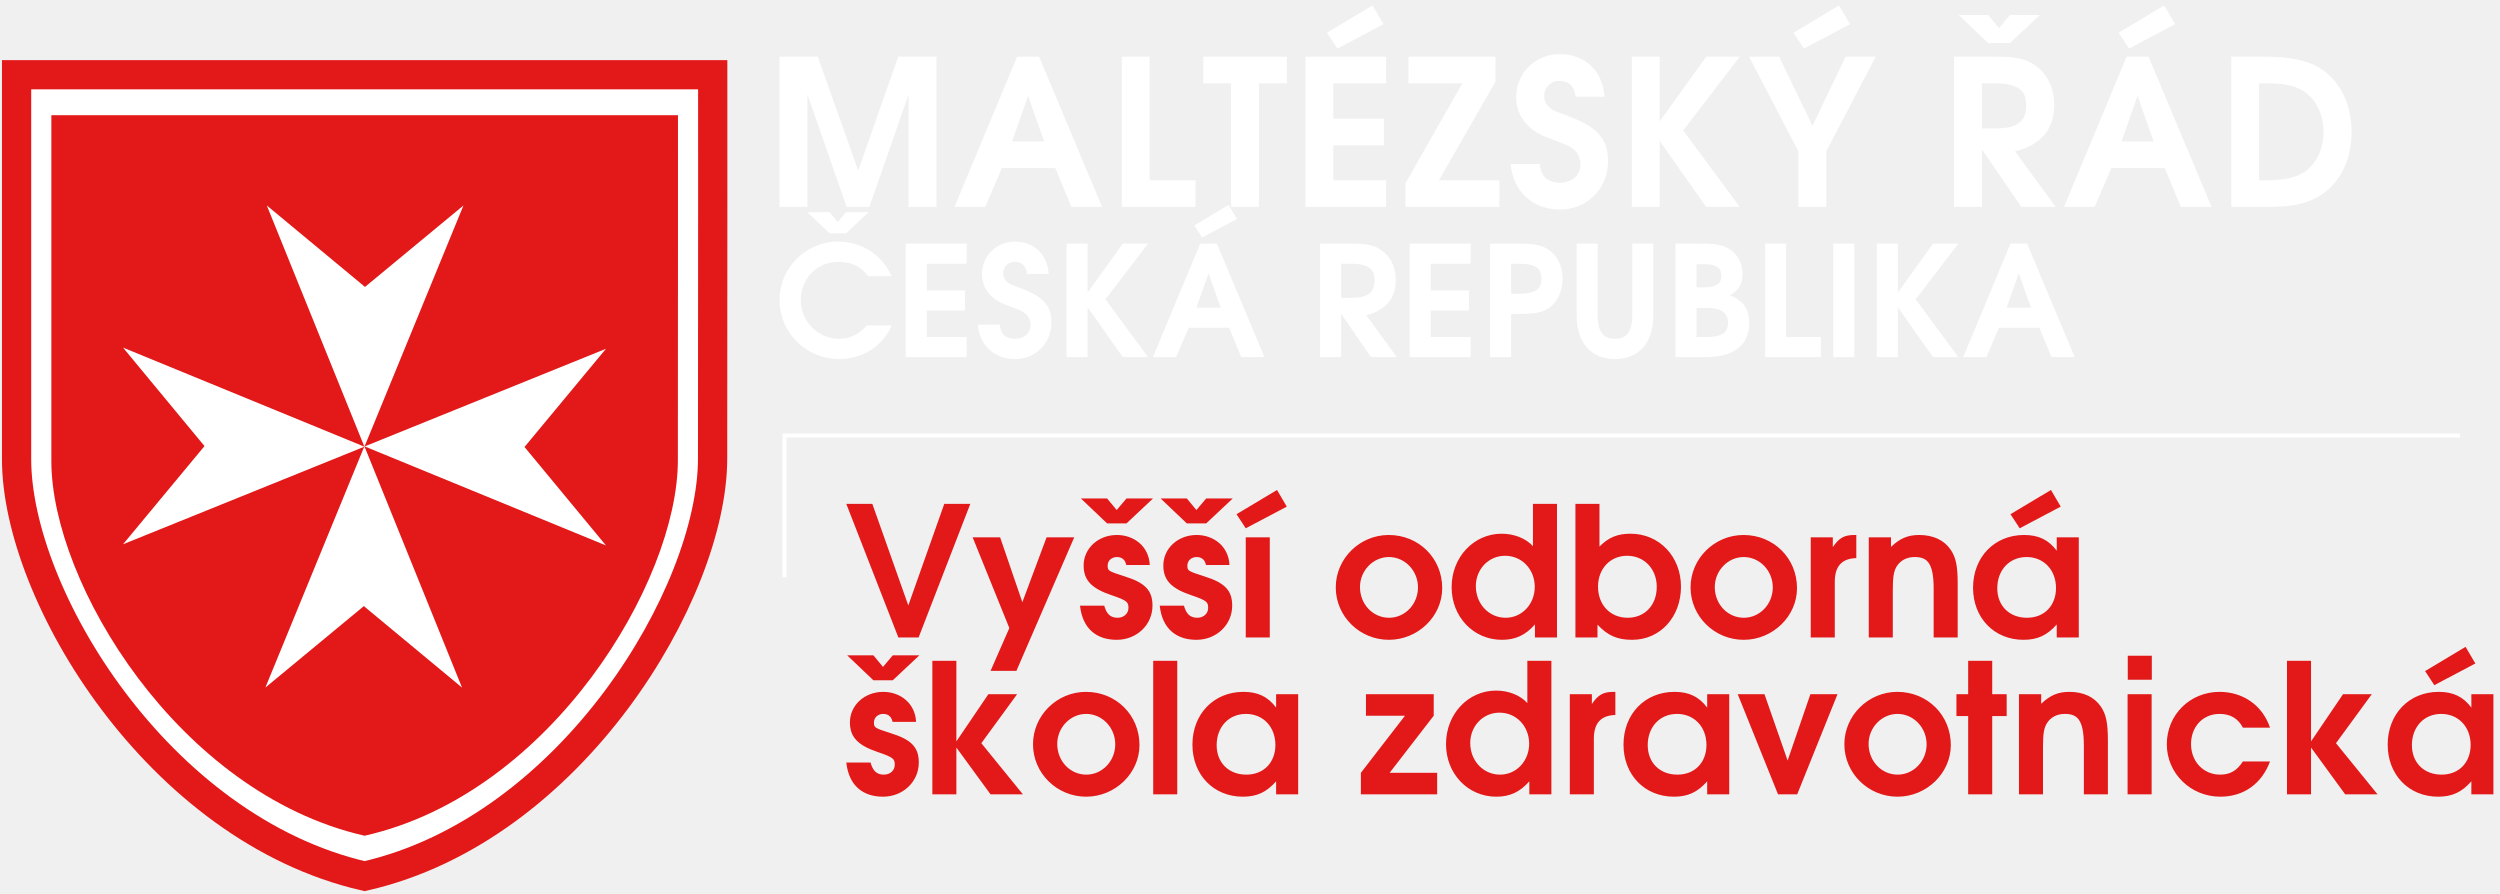
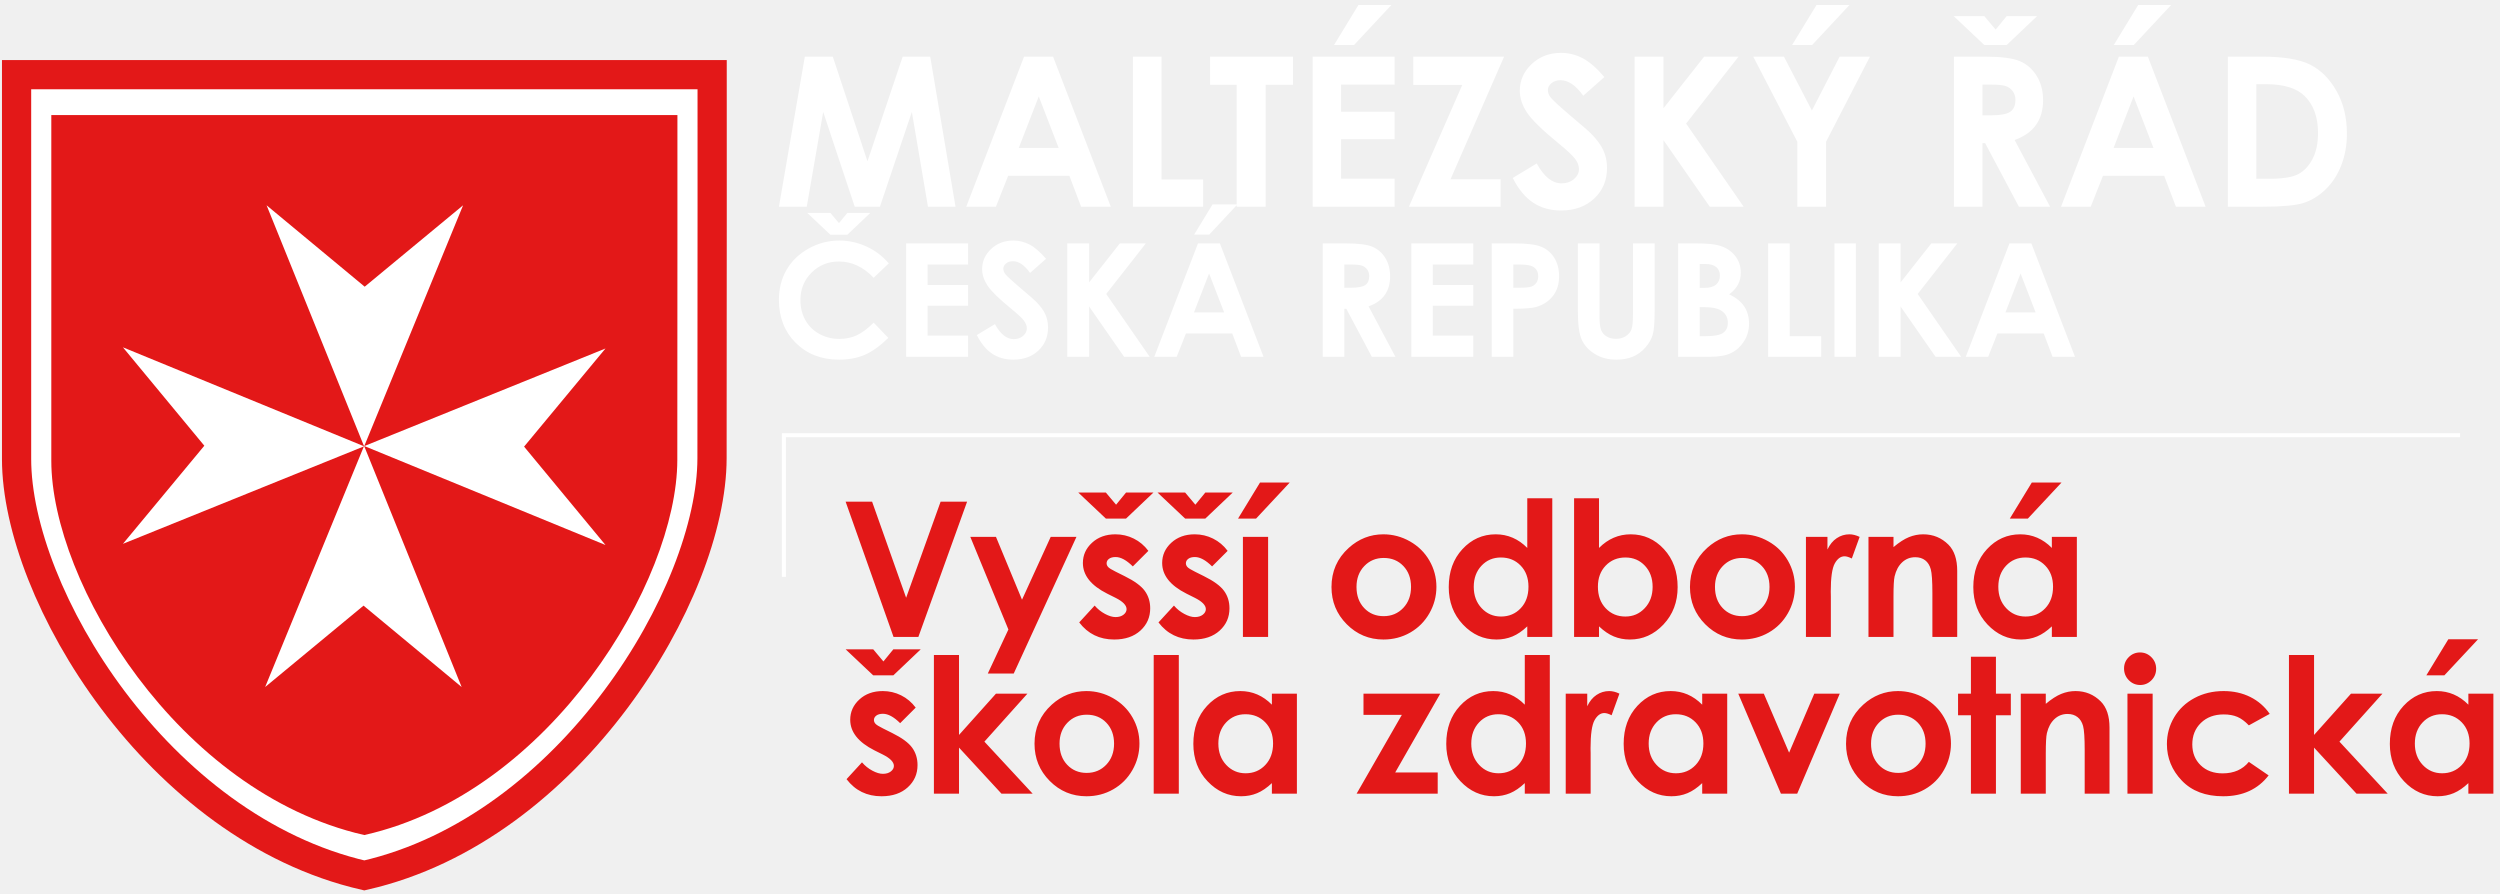
- <svg xmlns="http://www.w3.org/2000/svg" viewBox="-0.5 -8.91 379.01 135.51" width="379.01" height="135.51" role="img">
+ <svg xmlns="http://www.w3.org/2000/svg" viewBox="-0.5 -8.91 379.32 135.51" width="379.32" height="135.51" role="img">
  <g transform="translate(-113.9 -228.2)">
    <path fill-rule="nonzero" fill="#fff" d="M 168.676 352.117 C 200.066 344.965 221.41 309.176 221.438 288.828 C 221.473 264.148 221.457 230.609 221.457 230.609 L 115.91 230.609 C 115.91 230.609 115.902 263.938 115.91 288.914 C 115.914 309.433 137.351 344.914 168.676 352.117 " />
    <path fill="none" stroke-width="4.439" stroke-linejoin="miter" stroke="#e31818" d="M 0.001 -0.001 C 31.43 7.16 52.799 42.992 52.827 63.364 C 52.862 88.074 52.846 121.654 52.846 121.654 L -52.829 121.654 C -52.829 121.654 -52.837 88.285 -52.829 63.279 C -52.825 42.734 -31.361 7.21 0.001 -0.001 Z M 0.001 -0.001 " transform="matrix(0.9987, 0, 0, -0.9987, 168.6748, 352.1157)" />
    <path fill-rule="nonzero" fill="#e31818" d="M 168.676 345.535 C 196.668 339.16 215.699 307.246 215.726 289.101 C 215.754 267.094 215.742 237.188 215.742 237.188 L 121.625 237.188 C 121.625 237.188 121.621 266.91 121.625 289.183 C 121.633 307.476 140.746 339.113 168.676 345.535 " />
    <path fill="none" stroke-width="0.89" stroke-linejoin="miter" stroke="#e31818" d="M -0.001 0.002 C 28.025 6.384 47.08 38.337 47.107 56.504 C 47.134 78.538 47.123 108.481 47.123 108.481 L -47.109 108.481 C -47.109 108.481 -47.113 78.722 -47.109 56.422 C -47.101 38.106 -27.965 6.431 -0.001 0.002 Z M -0.001 0.002 " transform="matrix(0.9987, 0, 0, -0.9987, 168.6768, 345.5367)" />
    <path fill-rule="nonzero" fill="#fff" d="M 168.644 286.941 L 153.629 323.531 L 168.559 311.18 L 183.445 323.531 L 168.644 286.941 " />
    <path fill-rule="nonzero" fill="#fff" d="M 168.648 287.027 L 183.664 250.438 L 168.734 262.789 L 153.848 250.438 L 168.648 287.027 " />
    <path fill-rule="nonzero" fill="#fff" d="M 168.68 286.969 L 205.269 301.984 L 192.918 287.055 L 205.269 272.164 L 168.68 286.969 " />
    <path fill-rule="nonzero" fill="#fff" d="M 168.644 287.008 L 132.051 271.988 L 144.402 286.918 L 132.051 301.805 L 168.644 287.008 " />
  </g>
-   <path fill="#fff" d="M117.684 22.455H121.905V5.385L127.852 22.455H131.302L137.249 5.385V22.455H141.47V-0.315H135.678L129.608 16.94L123.476 -0.315H117.684ZM144.209 22.455H148.862L151.389 16.57H159.492L161.926 22.455H166.579L157.027 -0.315H153.7ZM152.929 12.534 155.363 5.632 157.798 12.534ZM169.565 22.455H180.749V18.419H173.786V-0.315H169.565ZM181.917 3.721H186.138V22.455H190.359V3.721H194.581V-0.315H181.917ZM197.412 22.455H209.644V18.419H201.633V13.119H209.306V9.083H201.633V3.721H209.644V-0.315H197.412ZM200.678 -3.951 202.25 -1.547 209.244 -5.245 207.58 -8.079ZM212.569 22.455H226.804V18.419H217.653L226.218 3.475V-0.315H213.031V3.721H221.196L212.569 18.881ZM228.526 15.954C228.896 20.267 232.008 22.856 236.013 22.856C240.111 22.856 243.285 19.682 243.285 15.553C243.285 12.472 242.022 10.469 237.4 8.744C235.243 7.943 235.181 7.912 234.873 7.727C234.041 7.203 233.61 6.495 233.61 5.663C233.61 4.307 234.565 3.352 235.952 3.352C237.369 3.352 238.232 4.214 238.355 5.755H242.73C242.514 1.75 239.649 -0.715 235.982 -0.715C232.316 -0.715 229.358 2.15 229.358 5.755C229.358 8.62 231.053 10.808 234.103 11.948C237.123 13.088 237.369 13.181 238.047 13.704C238.725 14.228 239.094 15.091 239.094 16.015C239.094 17.648 237.831 18.788 236.013 18.788C234.134 18.788 233.117 17.864 232.932 15.954ZM246.887 22.455H251.108V12.441L258.164 22.455H263.248L254.682 10.87L263.248 -0.315H258.164L251.108 9.514V-0.315H246.887ZM264.662 -0.315 272.149 14.043V22.455H276.37V14.043L283.858 -0.315H279.298L274.275 10.161L269.222 -0.315ZM271.41 -3.951 272.981 -1.547 279.976 -5.245 278.312 -8.079ZM295.745 22.455H299.966V13.735L305.944 22.455H311.151L304.988 14.043C309.087 13.027 310.935 10.531 310.935 6.987C310.935 4.677 310.103 2.705 308.532 1.38C307.053 0.117 305.42 -0.315 302.308 -0.315H295.745ZM296.454 -6.631 300.921 -2.379H304.218L308.748 -6.631H304.218L302.554 -4.659L300.921 -6.631ZM299.966 10.562V3.721H301.846C305.851 3.721 306.683 5.077 306.683 7.111C306.683 9.514 305.297 10.562 302.031 10.562ZM312.411 22.455H317.064L319.59 16.57H327.694L330.128 22.455H334.781L325.229 -0.315H321.901ZM320.7 -3.951 322.271 -1.547 329.265 -5.245 327.601 -8.079ZM321.131 12.534 323.565 5.632 325.999 12.534ZM337.766 22.455H343.066C346.517 22.455 348.581 22.116 350.43 21.192C353.942 19.466 356.007 15.707 356.007 11.116C356.007 6.803 354.22 3.228 351.046 1.318C349.259 0.24 346.548 -0.315 342.973 -0.315H337.766ZM341.987 18.419V3.721H342.819C345.5 3.721 346.948 3.968 348.273 4.646C350.43 5.755 351.755 8.189 351.755 11.116C351.755 13.858 350.491 16.293 348.458 17.402C347.195 18.11 345.438 18.419 342.912 18.419Z M117.684 36.565C117.684 41.524 121.711 45.529 126.74 45.529C130.256 45.529 133.329 43.573 134.679 40.43H130.931C129.534 41.897 128.323 42.456 126.671 42.456C123.504 42.456 120.897 39.801 120.897 36.588C120.897 33.352 123.318 30.791 126.601 30.791C128.603 30.791 129.953 31.443 131.117 32.956H134.679C133.166 29.627 130.07 27.718 126.531 27.718C121.665 27.718 117.684 31.699 117.684 36.565ZM121.898 23.248 125.274 26.461H127.765L131.187 23.248H127.765L126.507 24.738L125.274 23.248ZM136.812 45.226H146.055V42.176H140.002V38.172H145.799V35.122H140.002V31.07H146.055V28.021H136.812ZM147.745 40.314C148.025 43.573 150.376 45.529 153.403 45.529C156.5 45.529 158.898 43.131 158.898 40.011C158.898 37.683 157.943 36.169 154.451 34.865C152.821 34.26 152.774 34.237 152.542 34.097C151.913 33.701 151.587 33.166 151.587 32.537C151.587 31.513 152.309 30.791 153.357 30.791C154.428 30.791 155.079 31.443 155.173 32.607H158.479C158.316 29.581 156.15 27.718 153.38 27.718C150.609 27.718 148.374 29.883 148.374 32.607C148.374 34.772 149.655 36.425 151.96 37.287C154.241 38.148 154.428 38.218 154.94 38.614C155.452 39.01 155.731 39.662 155.731 40.36C155.731 41.594 154.777 42.456 153.403 42.456C151.983 42.456 151.214 41.757 151.075 40.314ZM161.193 45.226H164.383V37.659L169.715 45.226H173.556L167.084 36.472L173.556 28.021H169.715L164.383 35.448V28.021H161.193ZM174.292 45.226H177.807L179.717 40.779H185.84L187.679 45.226H191.195L183.977 28.021H181.463ZM180.555 25.273 181.742 27.089 187.027 24.295 185.77 22.154ZM180.881 37.729 182.72 32.514 184.559 37.729ZM199.627 45.226H202.817V38.637L207.334 45.226H211.269L206.612 38.87C209.709 38.102 211.106 36.216 211.106 33.538C211.106 31.792 210.477 30.302 209.29 29.301C208.172 28.346 206.938 28.021 204.587 28.021H199.627ZM202.817 36.239V31.07H204.237C207.264 31.07 207.893 32.095 207.893 33.632C207.893 35.448 206.845 36.239 204.377 36.239ZM213.215 45.226H222.458V42.176H216.405V38.172H222.202V35.122H216.405V31.07H222.458V28.021H213.215ZM225.405 45.226H228.595V38.684H229.62C232.064 38.684 233.182 38.498 234.136 37.916C235.533 37.054 236.395 35.308 236.395 33.329C236.395 31.35 235.556 29.72 234.066 28.812C233.089 28.23 231.948 28.021 229.666 28.021H225.405ZM228.595 35.634V31.07H229.666C232.111 31.07 233.182 31.559 233.182 33.376C233.182 34.865 232.39 35.634 229.526 35.634ZM238.527 38.917C238.527 43.294 240.949 45.529 244.325 45.529C247.724 45.529 250.145 43.317 250.145 38.917V28.021H246.956V38.917C246.956 41.617 245.931 42.456 244.348 42.456C242.718 42.456 241.717 41.594 241.717 38.917V28.021H238.527ZM253.512 45.226H258.098C262.522 45.226 264.687 43.247 264.687 40.104C264.687 38.055 263.942 36.751 261.754 35.843C263.127 35.122 263.663 34.214 263.663 32.607C263.663 31.001 262.941 29.65 261.707 28.859C260.683 28.207 259.612 28.021 257.051 28.021H253.512ZM256.701 42.176V37.776H258.215C260.426 37.776 261.474 38.498 261.474 40.034C261.474 41.524 260.52 42.176 258.285 42.176ZM256.701 34.656V31.14H258.005C259.658 31.14 260.473 31.699 260.473 32.886C260.473 34.12 259.658 34.656 257.726 34.656ZM267.099 45.226H275.551V42.176H270.289V28.021H267.099ZM277.427 45.226H280.617V28.021H277.427ZM284.03 45.226H287.22V37.659L292.551 45.226H296.393L289.92 36.472L296.393 28.021H292.551L287.22 35.448V28.021H284.03ZM297.129 45.226H300.644L302.553 40.779H308.676L310.516 45.226H314.031L306.814 28.021H304.3ZM303.717 37.729 305.557 32.514 307.396 37.729Z" />
-   <path fill="none" stroke="#fff" stroke-width="0.61" d="M118.44 78.62V57.12H372.45" />
-   <path fill="#e31818" d="M127.804 67.483 135.696 87.732H138.764L146.601 67.483H142.655L137.203 82.882L131.75 67.483ZM146.958 72.552 152.52 86.307 149.67 92.801H153.589L162.357 72.552H158.165L154.493 82.389L151.123 72.552ZM163.234 82.909C163.617 86.444 165.782 88.088 168.796 88.088C171.838 88.088 174.222 85.814 174.222 82.909C174.222 80.663 173.18 79.457 170.002 78.471C167.508 77.676 167.426 77.621 167.426 76.826C167.426 76.087 168.029 75.539 168.824 75.539C169.591 75.539 170.084 75.95 170.249 76.744H173.811C173.674 73.894 171.399 72.196 168.824 72.196C166.001 72.196 163.782 74.223 163.782 76.826C163.782 79.046 164.988 80.306 168.002 81.32C170.44 82.142 170.577 82.389 170.577 83.266C170.577 84.115 169.865 84.745 168.933 84.745C167.865 84.745 167.262 84.197 166.906 82.909ZM163.371 66.661 167.344 70.442H170.276L174.304 66.661H170.276L168.796 68.414L167.344 66.661ZM175.318 82.909C175.701 86.444 177.866 88.088 180.88 88.088C183.922 88.088 186.306 85.814 186.306 82.909C186.306 80.663 185.264 79.457 182.086 78.471C179.592 77.676 179.51 77.621 179.51 76.826C179.51 76.087 180.113 75.539 180.908 75.539C181.675 75.539 182.168 75.95 182.332 76.744H185.895C185.758 73.894 183.483 72.196 180.908 72.196C178.085 72.196 175.866 74.223 175.866 76.826C175.866 79.046 177.071 80.306 180.085 81.32C182.524 82.142 182.661 82.389 182.661 83.266C182.661 84.115 181.949 84.745 181.017 84.745C179.948 84.745 179.346 84.197 178.989 82.909ZM175.455 66.661 179.428 70.442H182.36L186.388 66.661H182.36L180.88 68.414L179.428 66.661ZM186.963 69.044 188.361 71.182 194.581 67.894 193.101 65.373ZM188.361 87.732H192.005V72.552H188.361ZM202.006 80.142C202.006 84.526 205.624 88.088 210.062 88.088C214.474 88.088 218.146 84.526 218.146 80.252C218.146 75.73 214.611 72.196 210.035 72.196C205.624 72.196 202.006 75.785 202.006 80.142ZM205.678 80.087C205.678 77.594 207.679 75.539 210.062 75.539C212.501 75.539 214.474 77.621 214.474 80.142C214.474 82.69 212.501 84.745 210.09 84.745C207.624 84.745 205.678 82.69 205.678 80.087ZM219.571 80.115C219.571 84.608 222.886 88.088 227.188 88.088C229.243 88.088 230.75 87.403 232.203 85.759V87.732H235.546V67.483H231.901V73.894C230.833 72.716 229.079 72.004 227.161 72.004C222.914 72.004 219.571 75.566 219.571 80.115ZM223.242 79.95C223.242 77.374 225.188 75.347 227.681 75.347C230.23 75.347 232.175 77.402 232.175 80.06C232.175 82.69 230.23 84.745 227.764 84.745C225.215 84.745 223.242 82.635 223.242 79.95ZM238.34 87.732H241.684V85.787C243.245 87.458 244.698 88.088 246.945 88.088C251.219 88.088 254.343 84.608 254.343 80.032C254.343 75.456 251.055 72.004 246.698 72.004C244.725 72.004 243.382 72.552 241.985 73.949V67.483H238.34ZM241.766 80.032C241.766 77.292 243.629 75.347 246.177 75.347C248.78 75.347 250.671 77.347 250.671 80.06C250.671 82.827 248.863 84.745 246.26 84.745C243.629 84.745 241.766 82.8 241.766 80.032ZM255.795 80.142C255.795 84.526 259.412 88.088 263.851 88.088C268.263 88.088 271.934 84.526 271.934 80.252C271.934 75.73 268.4 72.196 263.824 72.196C259.412 72.196 255.795 75.785 255.795 80.142ZM259.467 80.087C259.467 77.594 261.467 75.539 263.851 75.539C266.29 75.539 268.263 77.621 268.263 80.142C268.263 82.69 266.29 84.745 263.878 84.745C261.412 84.745 259.467 82.69 259.467 80.087ZM274.017 87.732H277.661V79.293C277.661 76.936 278.73 75.758 280.922 75.703V72.196H280.648C279.086 72.196 278.319 72.634 277.36 74.031V72.552H274.017ZM282.813 87.732H286.457V80.58C286.457 78.553 286.594 77.676 287.06 76.936C287.635 76.032 288.594 75.539 289.745 75.539C291.554 75.539 292.65 76.251 292.65 80.306V87.732H296.294V79.594C296.294 76.881 296.02 75.566 295.198 74.388C294.212 72.963 292.567 72.196 290.458 72.196C288.731 72.196 287.526 72.716 286.183 74.004V72.552H282.813ZM298.623 80.197C298.623 84.773 301.829 88.088 306.268 88.088C308.405 88.088 309.858 87.403 311.31 85.759V87.732H314.653V72.552H311.31V74.579C310.05 72.908 308.542 72.196 306.35 72.196C301.856 72.196 298.623 75.566 298.623 80.197ZM302.295 80.279C302.295 77.511 304.131 75.539 306.734 75.539C309.337 75.539 311.2 77.484 311.2 80.252C311.2 82.772 309.556 84.745 306.789 84.745C304.131 84.745 302.295 82.937 302.295 80.279ZM304.295 69.044 305.693 71.182 311.913 67.894 310.433 65.373Z M127.804 106.693C128.188 110.227 130.352 111.871 133.367 111.871C136.408 111.871 138.792 109.597 138.792 106.693C138.792 104.446 137.751 103.24 134.572 102.254C132.079 101.459 131.996 101.404 131.996 100.61C131.996 99.87 132.599 99.322 133.394 99.322C134.161 99.322 134.654 99.733 134.819 100.527H138.381C138.244 97.678 135.97 95.979 133.394 95.979C130.572 95.979 128.352 98.007 128.352 100.61C128.352 102.829 129.558 104.09 132.572 105.103C135.011 105.925 135.148 106.172 135.148 107.049C135.148 107.898 134.435 108.528 133.504 108.528C132.435 108.528 131.832 107.981 131.476 106.693ZM127.941 90.444 131.914 94.225H134.846L138.874 90.444H134.846L133.367 92.197L131.914 90.444ZM140.847 111.515H144.491V104.418L149.67 111.515H154.575L148.273 103.761L153.698 96.335H149.341L144.491 103.487V91.266H140.847ZM156.109 103.925C156.109 108.309 159.726 111.871 164.165 111.871C168.577 111.871 172.249 108.309 172.249 104.035C172.249 99.513 168.714 95.979 164.138 95.979C159.726 95.979 156.109 99.568 156.109 103.925ZM159.781 103.87C159.781 101.377 161.781 99.322 164.165 99.322C166.604 99.322 168.577 101.404 168.577 103.925C168.577 106.473 166.604 108.528 164.193 108.528C161.727 108.528 159.781 106.473 159.781 103.87ZM174.331 111.515H177.976V91.266H174.331ZM180.277 103.98C180.277 108.556 183.483 111.871 187.922 111.871C190.06 111.871 191.512 111.186 192.964 109.542V111.515H196.307V96.335H192.964V98.363C191.704 96.691 190.197 95.979 188.005 95.979C183.511 95.979 180.277 99.349 180.277 103.98ZM183.949 104.062C183.949 101.295 185.785 99.322 188.388 99.322C190.991 99.322 192.855 101.267 192.855 104.035C192.855 106.556 191.21 108.528 188.443 108.528C185.785 108.528 183.949 106.72 183.949 104.062ZM205.815 111.515H217.379V108.254H210.172L216.858 99.596V96.335H206.583V99.596H212.501L205.815 108.254ZM218.721 103.898C218.721 108.391 222.037 111.871 226.339 111.871C228.394 111.871 229.901 111.186 231.353 109.542V111.515H234.696V91.266H231.052V97.678C229.983 96.499 228.23 95.787 226.311 95.787C222.064 95.787 218.721 99.349 218.721 103.898ZM222.393 103.733C222.393 101.158 224.339 99.13 226.832 99.13C229.38 99.13 231.326 101.185 231.326 103.843C231.326 106.473 229.38 108.528 226.914 108.528C224.366 108.528 222.393 106.419 222.393 103.733ZM237.491 111.515H241.135V103.076C241.135 100.719 242.204 99.541 244.396 99.486V95.979H244.122C242.56 95.979 241.793 96.417 240.834 97.815V96.335H237.491ZM245.629 103.98C245.629 108.556 248.835 111.871 253.274 111.871C255.411 111.871 256.864 111.186 258.316 109.542V111.515H261.659V96.335H258.316V98.363C257.055 96.691 255.548 95.979 253.356 95.979C248.863 95.979 245.629 99.349 245.629 103.98ZM249.301 104.062C249.301 101.295 251.137 99.322 253.74 99.322C256.343 99.322 258.206 101.267 258.206 104.035C258.206 106.556 256.562 108.528 253.795 108.528C251.137 108.528 249.301 106.72 249.301 104.062ZM262.947 96.335 269.057 111.515H271.962L278.072 96.335H273.962L270.51 106.391L267.002 96.335ZM279.113 103.925C279.113 108.309 282.731 111.871 287.17 111.871C291.581 111.871 295.253 108.309 295.253 104.035C295.253 99.513 291.718 95.979 287.142 95.979C282.731 95.979 279.113 99.568 279.113 103.925ZM282.785 103.87C282.785 101.377 284.786 99.322 287.17 99.322C289.608 99.322 291.581 101.404 291.581 103.925C291.581 106.473 289.608 108.528 287.197 108.528C284.731 108.528 282.785 106.473 282.785 103.87ZM296.102 99.65H297.883V111.515H301.528V99.65H303.72V96.335H301.528V91.266H297.883V96.335H296.102ZM305.583 111.515H309.227V104.364C309.227 102.336 309.364 101.459 309.83 100.719C310.406 99.815 311.365 99.322 312.516 99.322C314.324 99.322 315.42 100.034 315.42 104.09V111.515H319.065V103.377C319.065 100.664 318.79 99.349 317.968 98.171C316.982 96.746 315.338 95.979 313.228 95.979C311.502 95.979 310.296 96.499 308.953 97.787V96.335H305.583ZM322.051 111.515H325.695V96.335H322.051ZM322.079 94.143H325.723V90.499H322.079ZM327.997 103.925C327.997 108.337 331.614 111.871 336.108 111.871C339.643 111.871 342.383 109.926 343.643 106.528H339.533C338.629 107.926 337.588 108.528 336.081 108.528C333.56 108.528 331.669 106.556 331.669 103.898C331.669 101.24 333.478 99.322 335.998 99.322C337.642 99.322 338.793 100.007 339.533 101.404H343.643C342.465 97.924 339.451 95.979 335.998 95.979C331.505 95.979 327.997 99.459 327.997 103.925ZM346.219 111.515H349.863V104.418L355.042 111.515H359.947L353.645 103.761L359.07 96.335H354.713L349.863 103.487V91.266H346.219ZM361.481 103.98C361.481 108.556 364.688 111.871 369.127 111.871C371.264 111.871 372.716 111.186 374.168 109.542V111.515H377.511V96.335H374.168V98.363C372.908 96.691 371.401 95.979 369.209 95.979C364.715 95.979 361.481 99.349 361.481 103.98ZM365.153 104.062C365.153 101.295 366.989 99.322 369.592 99.322C372.195 99.322 374.059 101.267 374.059 104.035C374.059 106.556 372.415 108.528 369.647 108.528C366.989 108.528 365.153 106.72 365.153 104.062ZM367.154 92.828 368.551 94.965 374.771 91.677 373.291 89.156Z" />
+   <path fill="#fff" d="M121.615 -0.316H125.857L131.12 15.566L136.46 -0.316H140.64L144.479 22.455H140.299L137.854 8.074L133.008 22.455H129.185L124.402 8.074L121.909 22.455H117.684ZM154.881 -0.316H159.278L168.039 22.455H163.534L161.754 17.765H152.466L150.609 22.455H146.104ZM157.11 5.721 154.076 13.539H160.129ZM171.398 -0.316H175.732V18.322H182.048V22.455H171.398ZM183.101 -0.316H195.686V3.957H191.537V22.455H187.141V3.957H183.101ZM198.673 -0.316H211.103V3.926H202.977V8.043H211.103V12.207H202.977V18.198H211.103V22.455H198.673ZM205.608 -8.148H210.608L204.943 -2.08H201.909ZM213.936 -0.316H227.713L219.586 18.291H227.187V22.455H213.271L221.367 3.972H213.936ZM242.93 2.78 239.726 5.613Q238.038 3.26 236.289 3.26Q235.438 3.26 234.896 3.717Q234.354 4.173 234.354 4.746Q234.354 5.319 234.741 5.83Q235.267 6.511 237.914 8.755Q240.391 10.83 240.917 11.372Q242.233 12.703 242.783 13.918Q243.332 15.133 243.332 16.573Q243.332 19.375 241.397 21.201Q239.462 23.028 236.351 23.028Q233.921 23.028 232.117 21.836Q230.314 20.644 229.029 18.09L232.667 15.892Q234.308 18.91 236.444 18.91Q237.558 18.91 238.317 18.26Q239.075 17.61 239.075 16.759Q239.075 15.985 238.503 15.21Q237.93 14.437 235.979 12.842Q232.264 9.808 231.181 8.159Q230.097 6.511 230.097 4.87Q230.097 2.502 231.9 0.807Q233.704 -0.888 236.351 -0.888Q238.054 -0.888 239.594 -0.099Q241.134 0.691 242.93 2.78ZM247.512 -0.316H251.893V7.517L258.069 -0.316H263.286L255.329 9.839L264.06 22.455H258.92L251.893 12.347V22.455H247.512ZM265.515 -0.316H270.174L274.415 7.858L278.626 -0.316H283.223L276.567 12.594V22.455H272.202V12.594ZM275.112 -8.148H280.112L274.446 -2.08H271.412ZM295.963 -0.316H300.561Q304.338 -0.316 305.94 0.358Q307.542 1.031 308.517 2.595Q309.492 4.158 309.492 6.294Q309.492 8.539 308.417 10.048Q307.341 11.557 305.174 12.331L310.56 22.455H305.824L300.7 12.811H300.298V22.455H295.963ZM300.298 8.585H301.66Q303.734 8.585 304.516 8.043Q305.297 7.502 305.297 6.248Q305.297 5.505 304.91 4.955Q304.523 4.406 303.873 4.166Q303.223 3.926 301.489 3.926H300.298ZM295.932 -6.461H300.576L302.294 -4.418L303.966 -6.461H308.579L303.966 -2.08H300.576ZM320.994 -0.316H325.39L334.152 22.455H329.647L327.867 17.765H318.579L316.721 22.455H312.217ZM323.223 5.721 320.189 13.539H326.241ZM323.92 -8.148H328.919L323.254 -2.08H320.22ZM337.526 -0.316H342.665Q347.634 -0.316 350.049 0.915Q352.464 2.146 354.027 4.917Q355.591 7.687 355.591 11.387Q355.591 14.019 354.716 16.224Q353.842 18.43 352.301 19.885Q350.761 21.34 348.966 21.898Q347.17 22.455 342.743 22.455H337.526ZM341.845 3.864V18.214H343.857Q346.829 18.214 348.168 17.532Q349.507 16.851 350.359 15.242Q351.21 13.632 351.21 11.279Q351.21 7.656 349.182 5.66Q347.356 3.864 343.316 3.864Z M134.352 31.049 132.059 33.237Q129.72 30.769 126.795 30.769Q124.327 30.769 122.637 32.453Q120.947 34.138 120.947 36.605Q120.947 38.325 121.696 39.658Q122.444 40.992 123.813 41.752Q125.181 42.512 126.854 42.512Q128.281 42.512 129.462 41.98Q130.644 41.448 132.059 40.044L134.281 42.36Q132.375 44.22 130.679 44.94Q128.983 45.659 126.807 45.659Q122.795 45.659 120.239 43.115Q117.684 40.571 117.684 36.594Q117.684 34.02 118.847 32.02Q120.011 30.02 122.181 28.804Q124.351 27.587 126.854 27.587Q128.983 27.587 130.954 28.488Q132.925 29.389 134.352 31.049ZM121.988 23.4H125.497L126.795 24.944L128.059 23.4H131.544L128.059 26.71H125.497ZM136.989 28.02H146.382V31.225H140.241V34.336H146.382V37.483H140.241V42.01H146.382V45.226H136.989ZM158.214 30.359 155.792 32.5Q154.518 30.722 153.196 30.722Q152.552 30.722 152.143 31.067Q151.734 31.412 151.734 31.845Q151.734 32.278 152.026 32.664Q152.424 33.178 154.424 34.874Q156.295 36.442 156.693 36.851Q157.687 37.857 158.103 38.775Q158.518 39.694 158.518 40.781Q158.518 42.898 157.056 44.279Q155.594 45.659 153.243 45.659Q151.406 45.659 150.043 44.758Q148.681 43.858 147.71 41.928L150.459 40.267Q151.698 42.547 153.313 42.547Q154.155 42.547 154.728 42.056Q155.301 41.565 155.301 40.922Q155.301 40.337 154.868 39.752Q154.436 39.167 152.962 37.962Q150.155 35.67 149.336 34.424Q148.517 33.178 148.517 31.939Q148.517 30.149 149.88 28.868Q151.242 27.587 153.243 27.587Q154.529 27.587 155.693 28.184Q156.857 28.78 158.214 30.359ZM161.436 28.02H164.747V33.939L169.414 28.02H173.356L167.343 35.693L173.94 45.226H170.057L164.747 37.588V45.226H161.436ZM181.269 28.02H184.591L191.211 45.226H187.807L186.462 41.682H179.444L178.04 45.226H174.637ZM182.953 32.582 180.66 38.489H185.234ZM183.479 22.101H187.257L182.976 26.687H180.684ZM200.195 28.02H203.669Q206.523 28.02 207.733 28.529Q208.944 29.038 209.681 30.219Q210.418 31.4 210.418 33.015Q210.418 34.711 209.605 35.851Q208.792 36.992 207.154 37.576L211.225 45.226H207.646L203.774 37.939H203.47V45.226H200.195ZM203.47 34.746H204.499Q206.066 34.746 206.657 34.336Q207.248 33.927 207.248 32.98Q207.248 32.418 206.955 32.003Q206.663 31.587 206.172 31.406Q205.68 31.225 204.37 31.225H203.47ZM213.64 28.02H223.033V31.225H216.892V34.336H223.033V37.483H216.892V42.01H223.033V45.226H213.64ZM225.835 28.02H229.309Q232.128 28.02 233.373 28.541Q234.619 29.061 235.338 30.225Q236.058 31.389 236.058 33.015Q236.058 34.816 235.116 36.009Q234.174 37.202 232.56 37.67Q231.613 37.939 229.11 37.939V45.226H225.835ZM229.11 34.746H230.151Q231.379 34.746 231.858 34.57Q232.338 34.395 232.613 33.991Q232.888 33.588 232.888 33.015Q232.888 32.02 232.116 31.564Q231.554 31.225 230.034 31.225H229.11ZM238.906 28.02H242.193V39.155Q242.193 40.594 242.444 41.191Q242.696 41.787 243.275 42.144Q243.854 42.501 244.673 42.501Q245.538 42.501 246.164 42.103Q246.79 41.705 247.03 41.091Q247.269 40.477 247.269 38.746V28.02H250.556V38.278Q250.556 40.875 250.264 41.881Q249.971 42.887 249.147 43.822Q248.322 44.758 247.246 45.209Q246.17 45.659 244.743 45.659Q242.871 45.659 241.485 44.799Q240.099 43.939 239.503 42.647Q238.906 41.354 238.906 38.278ZM254.118 45.226V28.02H256.82Q259.171 28.02 260.259 28.324Q261.803 28.733 262.715 29.845Q263.628 30.956 263.628 32.465Q263.628 33.447 263.212 34.249Q262.797 35.05 261.861 35.752Q263.429 36.489 264.154 37.594Q264.879 38.699 264.879 40.208Q264.879 41.659 264.131 42.852Q263.382 44.045 262.201 44.635Q261.019 45.226 258.937 45.226ZM257.393 31.143V34.769H258.107Q259.3 34.769 259.879 34.266Q260.458 33.763 260.458 32.898Q260.458 32.09 259.908 31.617Q259.358 31.143 258.235 31.143ZM257.393 37.693V42.103H258.212Q260.247 42.103 260.955 41.588Q261.663 41.074 261.663 40.091Q261.663 38.98 260.832 38.337Q260.002 37.693 258.072 37.693ZM267.774 28.02H271.05V42.103H275.822V45.226H267.774ZM277.84 28.02H281.092V45.226H277.84ZM284.56 28.02H287.87V33.939L292.537 28.02H296.479L290.467 35.693L297.064 45.226H293.18L287.87 37.588V45.226H284.56ZM304.392 28.02H307.714L314.334 45.226H310.931L309.586 41.682H302.567L301.164 45.226H297.76ZM306.077 32.582 303.784 38.489H308.357Z" />
+   <path fill="none" stroke="#fff" stroke-width="0.61" d="M118.44 78.62V57.12H372.76" />
+   <path fill="#e31818" d="M127.804 67.208H131.822L136.985 81.788L142.217 67.208H146.236L138.841 87.732H135.073ZM146.725 72.552H150.618L154.567 82.081L158.92 72.552H162.827L153.311 93.285H149.376L152.502 86.602ZM173.739 74.672 171.381 77.03Q169.944 75.607 168.772 75.607Q168.13 75.607 167.767 75.879Q167.404 76.151 167.404 76.556Q167.404 76.863 167.635 77.121Q167.865 77.379 168.772 77.826L170.167 78.523Q172.371 79.612 173.195 80.742Q174.018 81.872 174.018 83.393Q174.018 85.416 172.532 86.769Q171.046 88.123 168.548 88.123Q165.228 88.123 163.246 85.528L165.59 82.974Q166.26 83.756 167.16 84.237Q168.06 84.718 168.758 84.718Q169.511 84.718 169.972 84.356Q170.432 83.993 170.432 83.518Q170.432 82.639 168.772 81.802L167.488 81.16Q163.804 79.305 163.804 76.514Q163.804 74.714 165.193 73.438Q166.581 72.161 168.744 72.161Q170.223 72.161 171.527 72.81Q172.832 73.459 173.739 74.672ZM163.107 65.826H167.293L168.841 67.668L170.348 65.826H174.506L170.348 69.775H167.293ZM185.767 74.672 183.409 77.03Q181.972 75.607 180.8 75.607Q180.158 75.607 179.796 75.879Q179.433 76.151 179.433 76.556Q179.433 76.863 179.663 77.121Q179.893 77.379 180.8 77.826L182.196 78.523Q184.4 79.612 185.223 80.742Q186.046 81.872 186.046 83.393Q186.046 85.416 184.56 86.769Q183.075 88.123 180.577 88.123Q177.256 88.123 175.275 85.528L177.619 82.974Q178.289 83.756 179.189 84.237Q180.089 84.718 180.786 84.718Q181.54 84.718 182 84.356Q182.461 83.993 182.461 83.518Q182.461 82.639 180.8 81.802L179.517 81.16Q175.833 79.305 175.833 76.514Q175.833 74.714 177.221 73.438Q178.61 72.161 180.772 72.161Q182.251 72.161 183.556 72.81Q184.86 73.459 185.767 74.672ZM175.135 65.826H179.321L180.87 67.668L182.377 65.826H186.535L182.377 69.775H179.321ZM188.085 72.552H191.908V87.732H188.085ZM190.68 64.305H195.187L190.08 69.775H187.345ZM209.393 72.161Q211.542 72.161 213.432 73.235Q215.323 74.31 216.383 76.151Q217.444 77.993 217.444 80.128Q217.444 82.277 216.376 84.146Q215.309 86.016 213.467 87.069Q211.625 88.123 209.407 88.123Q206.142 88.123 203.833 85.8Q201.524 83.477 201.524 80.156Q201.524 76.598 204.133 74.226Q206.421 72.161 209.393 72.161ZM209.449 75.747Q207.677 75.747 206.498 76.981Q205.319 78.216 205.319 80.142Q205.319 82.123 206.484 83.351Q207.649 84.579 209.435 84.579Q211.221 84.579 212.407 83.337Q213.593 82.095 213.593 80.142Q213.593 78.189 212.428 76.968Q211.263 75.747 209.449 75.747ZM231.23 66.691H235.025V87.732H231.23V86.128Q230.114 87.188 228.991 87.655Q227.868 88.123 226.556 88.123Q223.612 88.123 221.463 85.841Q219.315 83.56 219.315 80.17Q219.315 76.654 221.394 74.407Q223.472 72.161 226.445 72.161Q227.812 72.161 229.012 72.677Q230.212 73.193 231.23 74.226ZM227.226 75.677Q225.454 75.677 224.282 76.926Q223.11 78.174 223.11 80.128Q223.11 82.095 224.303 83.365Q225.496 84.635 227.24 84.635Q229.04 84.635 230.226 83.386Q231.412 82.137 231.412 80.114Q231.412 78.133 230.226 76.905Q229.04 75.677 227.226 75.677ZM242.115 66.691V74.226Q243.147 73.193 244.347 72.677Q245.547 72.161 246.914 72.161Q249.886 72.161 251.965 74.407Q254.044 76.654 254.044 80.17Q254.044 83.56 251.895 85.841Q249.747 88.123 246.803 88.123Q245.491 88.123 244.361 87.655Q243.231 87.188 242.115 86.128V87.732H238.333V66.691ZM246.119 75.677Q244.319 75.677 243.133 76.905Q241.947 78.133 241.947 80.114Q241.947 82.137 243.133 83.386Q244.319 84.635 246.119 84.635Q247.863 84.635 249.056 83.365Q250.249 82.095 250.249 80.128Q250.249 78.174 249.077 76.926Q247.905 75.677 246.119 75.677ZM263.784 72.161Q265.933 72.161 267.824 73.235Q269.714 74.31 270.775 76.151Q271.835 77.993 271.835 80.128Q271.835 82.277 270.768 84.146Q269.7 86.016 267.859 87.069Q266.017 88.123 263.798 88.123Q260.533 88.123 258.224 85.8Q255.915 83.477 255.915 80.156Q255.915 76.598 258.524 74.226Q260.812 72.161 263.784 72.161ZM263.84 75.747Q262.068 75.747 260.889 76.981Q259.71 78.216 259.71 80.142Q259.71 82.123 260.875 83.351Q262.04 84.579 263.826 84.579Q265.612 84.579 266.798 83.337Q267.984 82.095 267.984 80.142Q267.984 78.189 266.819 76.968Q265.654 75.747 263.84 75.747ZM273.511 72.552H276.776V74.463Q277.306 73.333 278.185 72.747Q279.064 72.161 280.11 72.161Q280.85 72.161 281.659 72.552L280.473 75.83Q279.803 75.496 279.371 75.496Q278.492 75.496 277.885 76.584Q277.278 77.672 277.278 80.853L277.292 81.593V87.732H273.511ZM283 72.552H286.795V74.1Q288.092 73.012 289.146 72.586Q290.199 72.161 291.302 72.161Q293.562 72.161 295.139 73.737Q296.464 75.077 296.464 77.7V87.732H292.697V81.077Q292.697 78.356 292.453 77.463Q292.209 76.57 291.602 76.103Q290.995 75.635 290.102 75.635Q288.944 75.635 288.113 76.409Q287.283 77.184 286.962 78.551Q286.795 79.263 286.795 81.635V87.732H283ZM310.823 72.552H314.618V87.732H310.823V86.128Q309.707 87.188 308.583 87.655Q307.46 88.123 306.149 88.123Q303.204 88.123 301.056 85.841Q298.907 83.56 298.907 80.17Q298.907 76.654 300.986 74.407Q303.065 72.161 306.037 72.161Q307.404 72.161 308.604 72.677Q309.804 73.193 310.823 74.226ZM306.818 75.677Q305.046 75.677 303.874 76.926Q302.702 78.174 302.702 80.128Q302.702 82.095 303.895 83.365Q305.088 84.635 306.832 84.635Q308.632 84.635 309.818 83.386Q311.004 82.137 311.004 80.114Q311.004 78.133 309.818 76.905Q308.632 75.677 306.818 75.677ZM307.781 64.305H312.288L307.181 69.775H304.446Z M138.436 98.456 136.078 100.814Q134.641 99.39 133.469 99.39Q132.827 99.39 132.464 99.662Q132.101 99.934 132.101 100.339Q132.101 100.646 132.332 100.904Q132.562 101.162 133.469 101.609L134.864 102.306Q137.069 103.395 137.892 104.525Q138.715 105.655 138.715 107.176Q138.715 109.199 137.229 110.552Q135.743 111.906 133.246 111.906Q129.925 111.906 127.944 109.311L130.288 106.757Q130.957 107.539 131.857 108.02Q132.757 108.501 133.455 108.501Q134.208 108.501 134.669 108.139Q135.129 107.776 135.129 107.302Q135.129 106.422 133.469 105.585L132.185 104.944Q128.502 103.088 128.502 100.297Q128.502 98.497 129.89 97.221Q131.278 95.944 133.441 95.944Q134.92 95.944 136.225 96.593Q137.529 97.242 138.436 98.456ZM127.804 89.609H131.99L133.539 91.451L135.046 89.609H139.203L135.046 93.558H131.99ZM141.2 90.475H145.009V102.6L150.618 96.335H155.39L148.86 103.618L156.185 111.515H151.455L145.009 104.525V111.515H141.2ZM164.335 95.944Q166.483 95.944 168.374 97.018Q170.265 98.093 171.325 99.934Q172.386 101.776 172.386 103.911Q172.386 106.06 171.318 107.929Q170.251 109.799 168.409 110.853Q166.567 111.906 164.349 111.906Q161.084 111.906 158.775 109.583Q156.465 107.26 156.465 103.939Q156.465 100.381 159.075 98.009Q161.363 95.944 164.335 95.944ZM164.391 99.53Q162.619 99.53 161.44 100.765Q160.261 101.999 160.261 103.925Q160.261 105.906 161.426 107.134Q162.591 108.362 164.377 108.362Q166.162 108.362 167.349 107.12Q168.535 105.878 168.535 103.925Q168.535 101.972 167.369 100.751Q166.204 99.53 164.391 99.53ZM174.549 90.475H178.358V111.515H174.549ZM192.48 96.335H196.275V111.515H192.48V109.911Q191.364 110.971 190.24 111.439Q189.117 111.906 187.806 111.906Q184.862 111.906 182.713 109.625Q180.564 107.343 180.564 103.953Q180.564 100.437 182.643 98.19Q184.722 95.944 187.694 95.944Q189.061 95.944 190.261 96.46Q191.461 96.977 192.48 98.009ZM188.475 99.46Q186.703 99.46 185.531 100.709Q184.359 101.958 184.359 103.911Q184.359 105.878 185.552 107.148Q186.745 108.418 188.489 108.418Q190.289 108.418 191.475 107.169Q192.661 105.92 192.661 103.897Q192.661 101.916 191.475 100.688Q190.289 99.46 188.475 99.46ZM206.379 96.335H218.03L211.193 108.292H217.639V111.515H205.333L212.197 99.558H206.379ZM230.853 90.475H234.649V111.515H230.853V109.911Q229.737 110.971 228.614 111.439Q227.491 111.906 226.179 111.906Q223.235 111.906 221.087 109.625Q218.938 107.343 218.938 103.953Q218.938 100.437 221.017 98.19Q223.096 95.944 226.068 95.944Q227.435 95.944 228.635 96.46Q229.835 96.977 230.853 98.009ZM226.849 99.46Q225.077 99.46 223.905 100.709Q222.733 101.958 222.733 103.911Q222.733 105.878 223.926 107.148Q225.119 108.418 226.863 108.418Q228.663 108.418 229.849 107.169Q231.035 105.92 231.035 103.897Q231.035 101.916 229.849 100.688Q228.663 99.46 226.849 99.46ZM237.064 96.335H240.329V98.246Q240.859 97.116 241.738 96.53Q242.617 95.944 243.663 95.944Q244.403 95.944 245.212 96.335L244.026 99.614Q243.356 99.279 242.924 99.279Q242.045 99.279 241.438 100.367Q240.831 101.455 240.831 104.637L240.845 105.376V111.515H237.064ZM257.771 96.335H261.566V111.515H257.771V109.911Q256.655 110.971 255.531 111.439Q254.408 111.906 253.097 111.906Q250.153 111.906 248.004 109.625Q245.855 107.343 245.855 103.953Q245.855 100.437 247.934 98.19Q250.013 95.944 252.985 95.944Q254.352 95.944 255.552 96.46Q256.752 96.977 257.771 98.009ZM253.766 99.46Q251.994 99.46 250.822 100.709Q249.65 101.958 249.65 103.911Q249.65 105.878 250.843 107.148Q252.036 108.418 253.78 108.418Q255.58 108.418 256.766 107.169Q257.952 105.92 257.952 103.897Q257.952 101.916 256.766 100.688Q255.58 99.46 253.766 99.46ZM263.241 96.335H267.12L270.957 105.292L274.78 96.335H278.645L272.185 111.515H269.716ZM287.465 95.944Q289.613 95.944 291.504 97.018Q293.394 98.093 294.455 99.934Q295.515 101.776 295.515 103.911Q295.515 106.06 294.448 107.929Q293.381 109.799 291.539 110.853Q289.697 111.906 287.479 111.906Q284.214 111.906 281.904 109.583Q279.595 107.26 279.595 103.939Q279.595 100.381 282.204 98.009Q284.493 95.944 287.465 95.944ZM287.52 99.53Q285.748 99.53 284.569 100.765Q283.39 101.999 283.39 103.925Q283.39 105.906 284.555 107.134Q285.721 108.362 287.507 108.362Q289.292 108.362 290.478 107.12Q291.664 105.878 291.664 103.925Q291.664 101.972 290.499 100.751Q289.334 99.53 287.52 99.53ZM298.544 90.74H302.339V96.335H304.6V99.614H302.339V111.515H298.544V99.614H296.591V96.335H298.544ZM306.108 96.335H309.903V97.883Q311.201 96.795 312.254 96.37Q313.308 95.944 314.41 95.944Q316.67 95.944 318.247 97.521Q319.572 98.86 319.572 101.483V111.515H315.805V104.86Q315.805 102.139 315.561 101.246Q315.317 100.353 314.71 99.886Q314.103 99.418 313.21 99.418Q312.052 99.418 311.222 100.193Q310.391 100.967 310.07 102.334Q309.903 103.046 309.903 105.418V111.515H306.108ZM324.206 90.084Q325.21 90.084 325.929 90.809Q326.648 91.535 326.648 92.567Q326.648 93.586 325.936 94.305Q325.224 95.023 324.234 95.023Q323.215 95.023 322.497 94.291Q321.778 93.558 321.778 92.512Q321.778 91.507 322.49 90.796Q323.201 90.084 324.206 90.084ZM322.294 96.335H326.117V111.515H322.294ZM343.88 99.404 340.713 101.148Q339.82 100.213 338.948 99.851Q338.076 99.488 336.904 99.488Q334.769 99.488 333.451 100.765Q332.132 102.041 332.132 104.037Q332.132 105.976 333.402 107.204Q334.672 108.432 336.737 108.432Q339.29 108.432 340.713 106.688L343.713 108.739Q341.271 111.906 336.82 111.906Q332.816 111.906 330.549 109.534Q328.281 107.162 328.281 103.981Q328.281 101.776 329.384 99.921Q330.486 98.065 332.46 97.004Q334.434 95.944 336.876 95.944Q339.137 95.944 340.936 96.844Q342.736 97.744 343.88 99.404ZM346.798 90.475H350.607V102.6L356.216 96.335H360.988L354.458 103.618L361.783 111.515H357.053L350.607 104.525V111.515H346.798ZM374.021 96.335H377.816V111.515H374.021V109.911Q372.904 110.971 371.781 111.439Q370.658 111.906 369.347 111.906Q366.403 111.906 364.254 109.625Q362.105 107.343 362.105 103.953Q362.105 100.437 364.184 98.19Q366.263 95.944 369.235 95.944Q370.602 95.944 371.802 96.46Q373.002 96.977 374.021 98.009ZM370.016 99.46Q368.244 99.46 367.072 100.709Q365.9 101.958 365.9 103.911Q365.9 105.878 367.093 107.148Q368.286 108.418 370.03 108.418Q371.83 108.418 373.016 107.169Q374.202 105.92 374.202 103.897Q374.202 101.916 373.016 100.688Q371.83 99.46 370.016 99.46ZM370.979 88.089H375.486L370.379 93.558H367.644Z" />
</svg>
